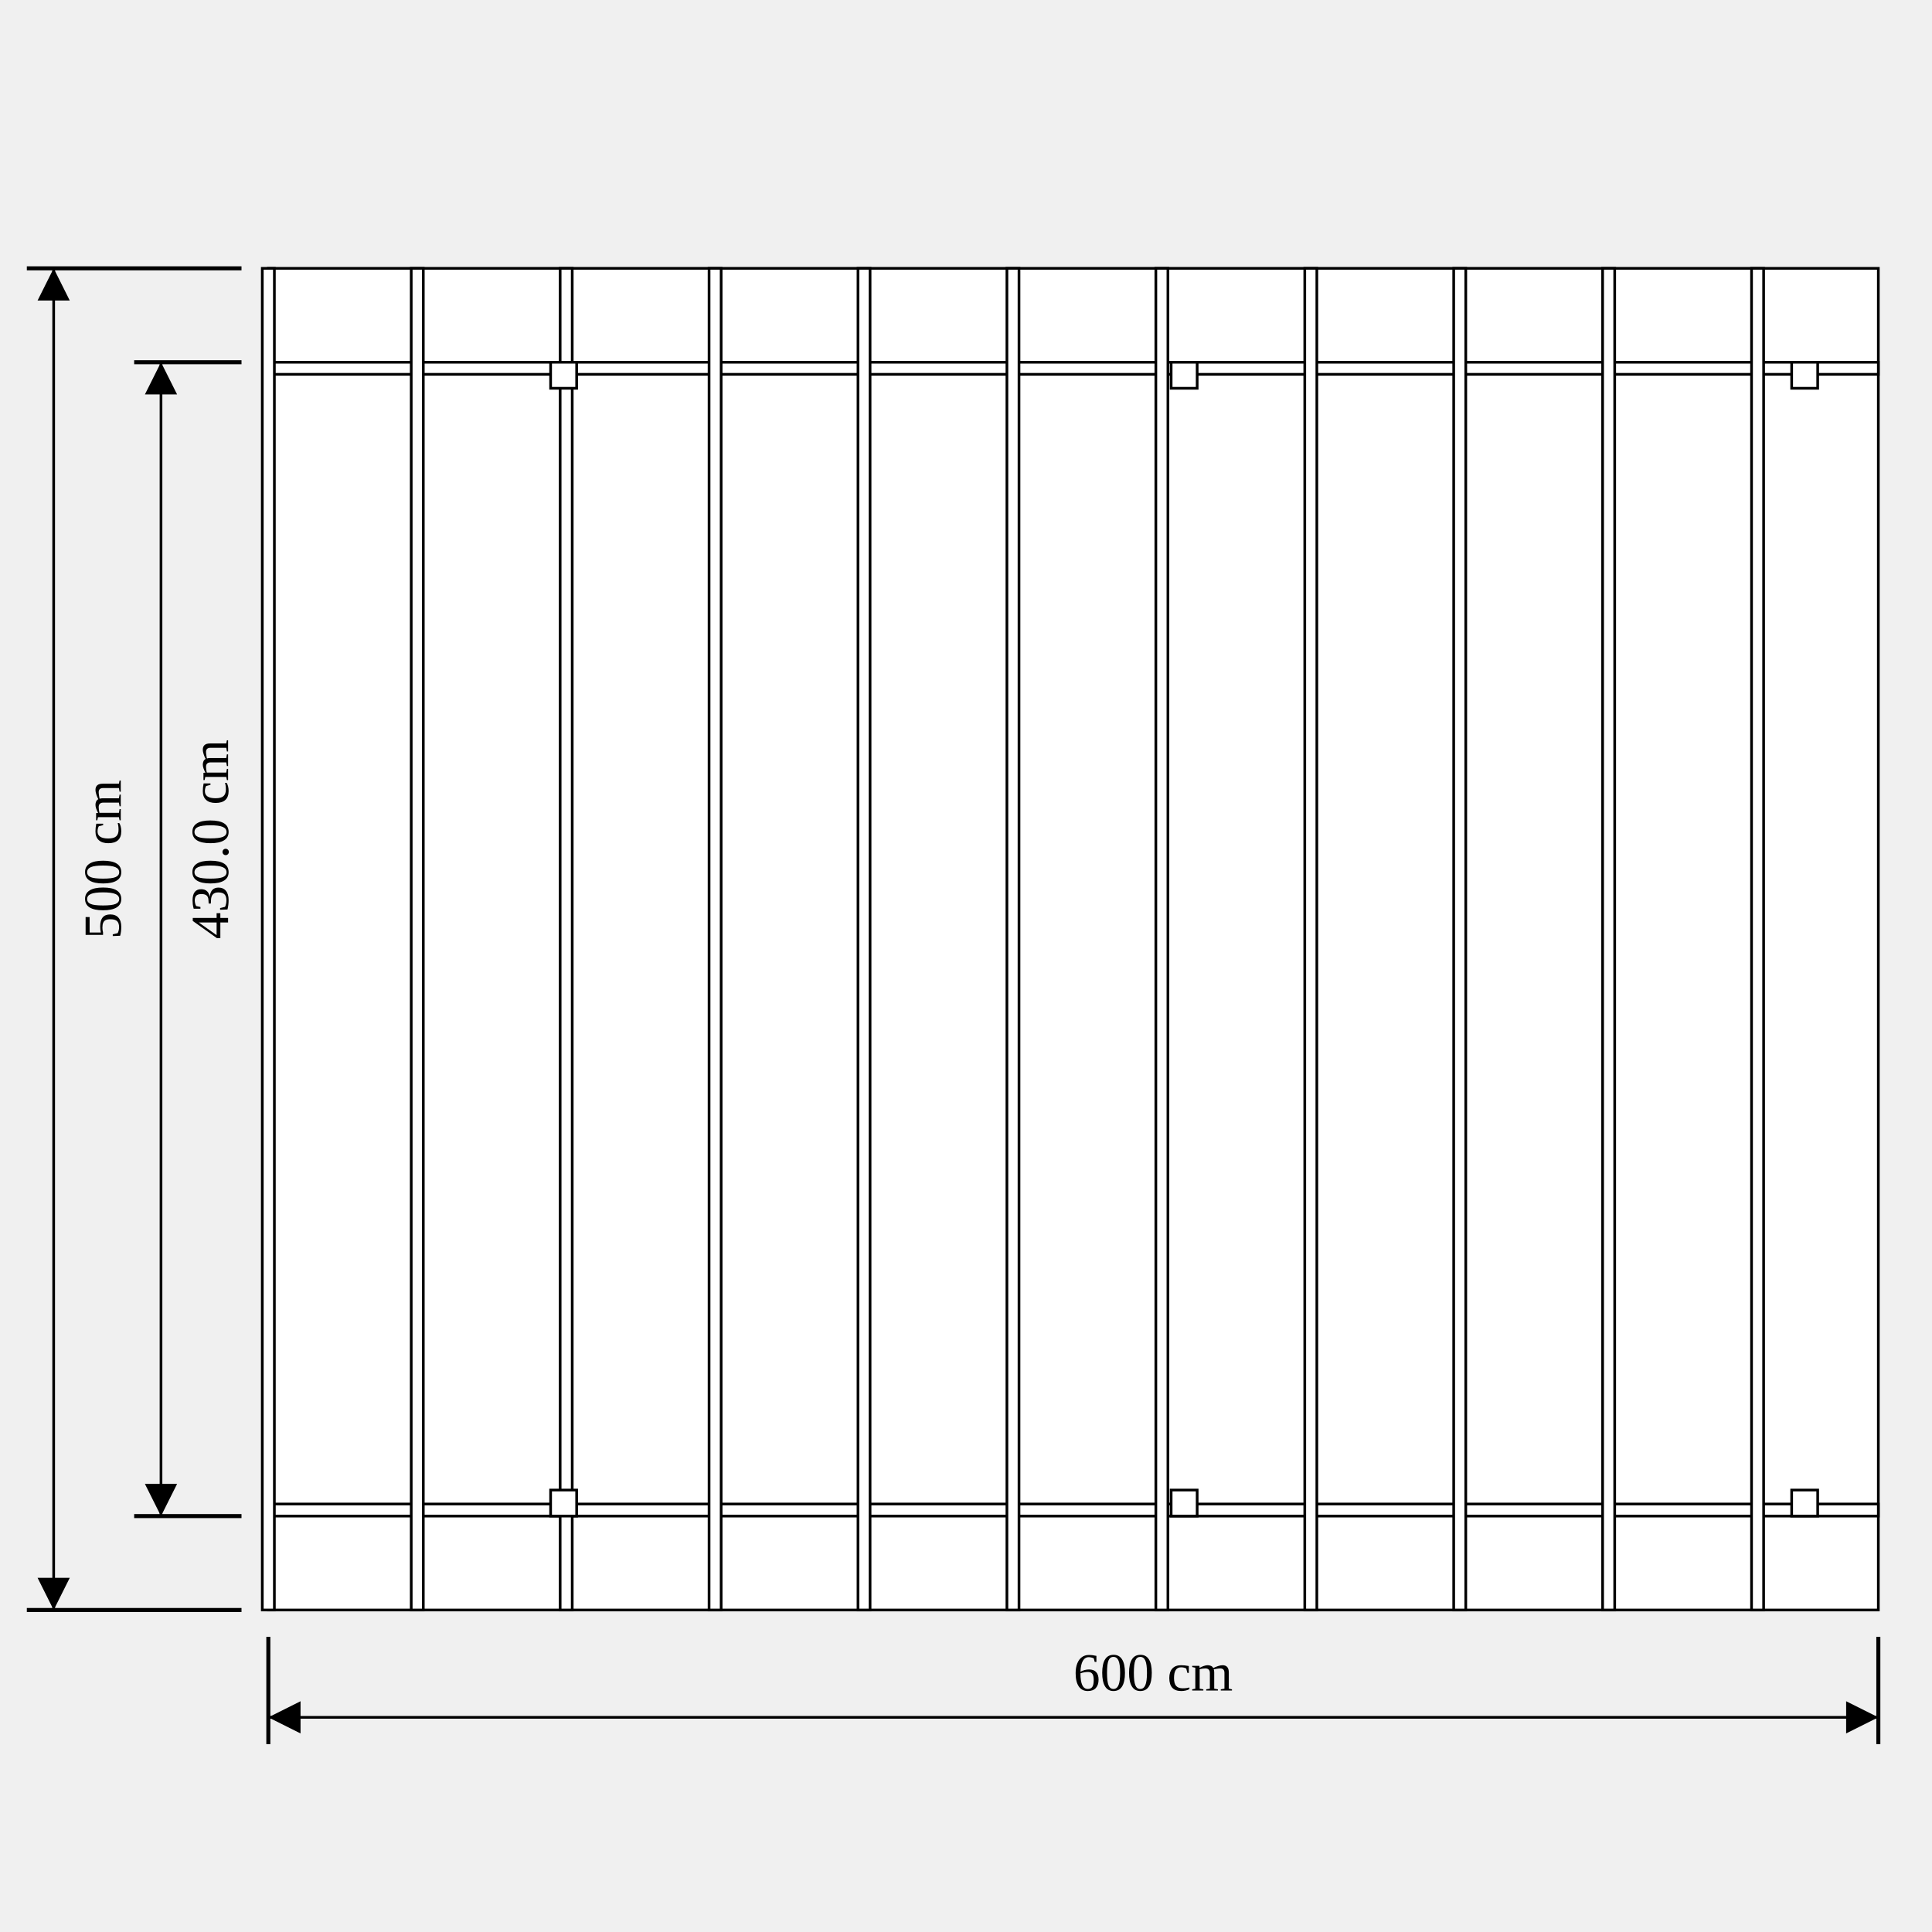
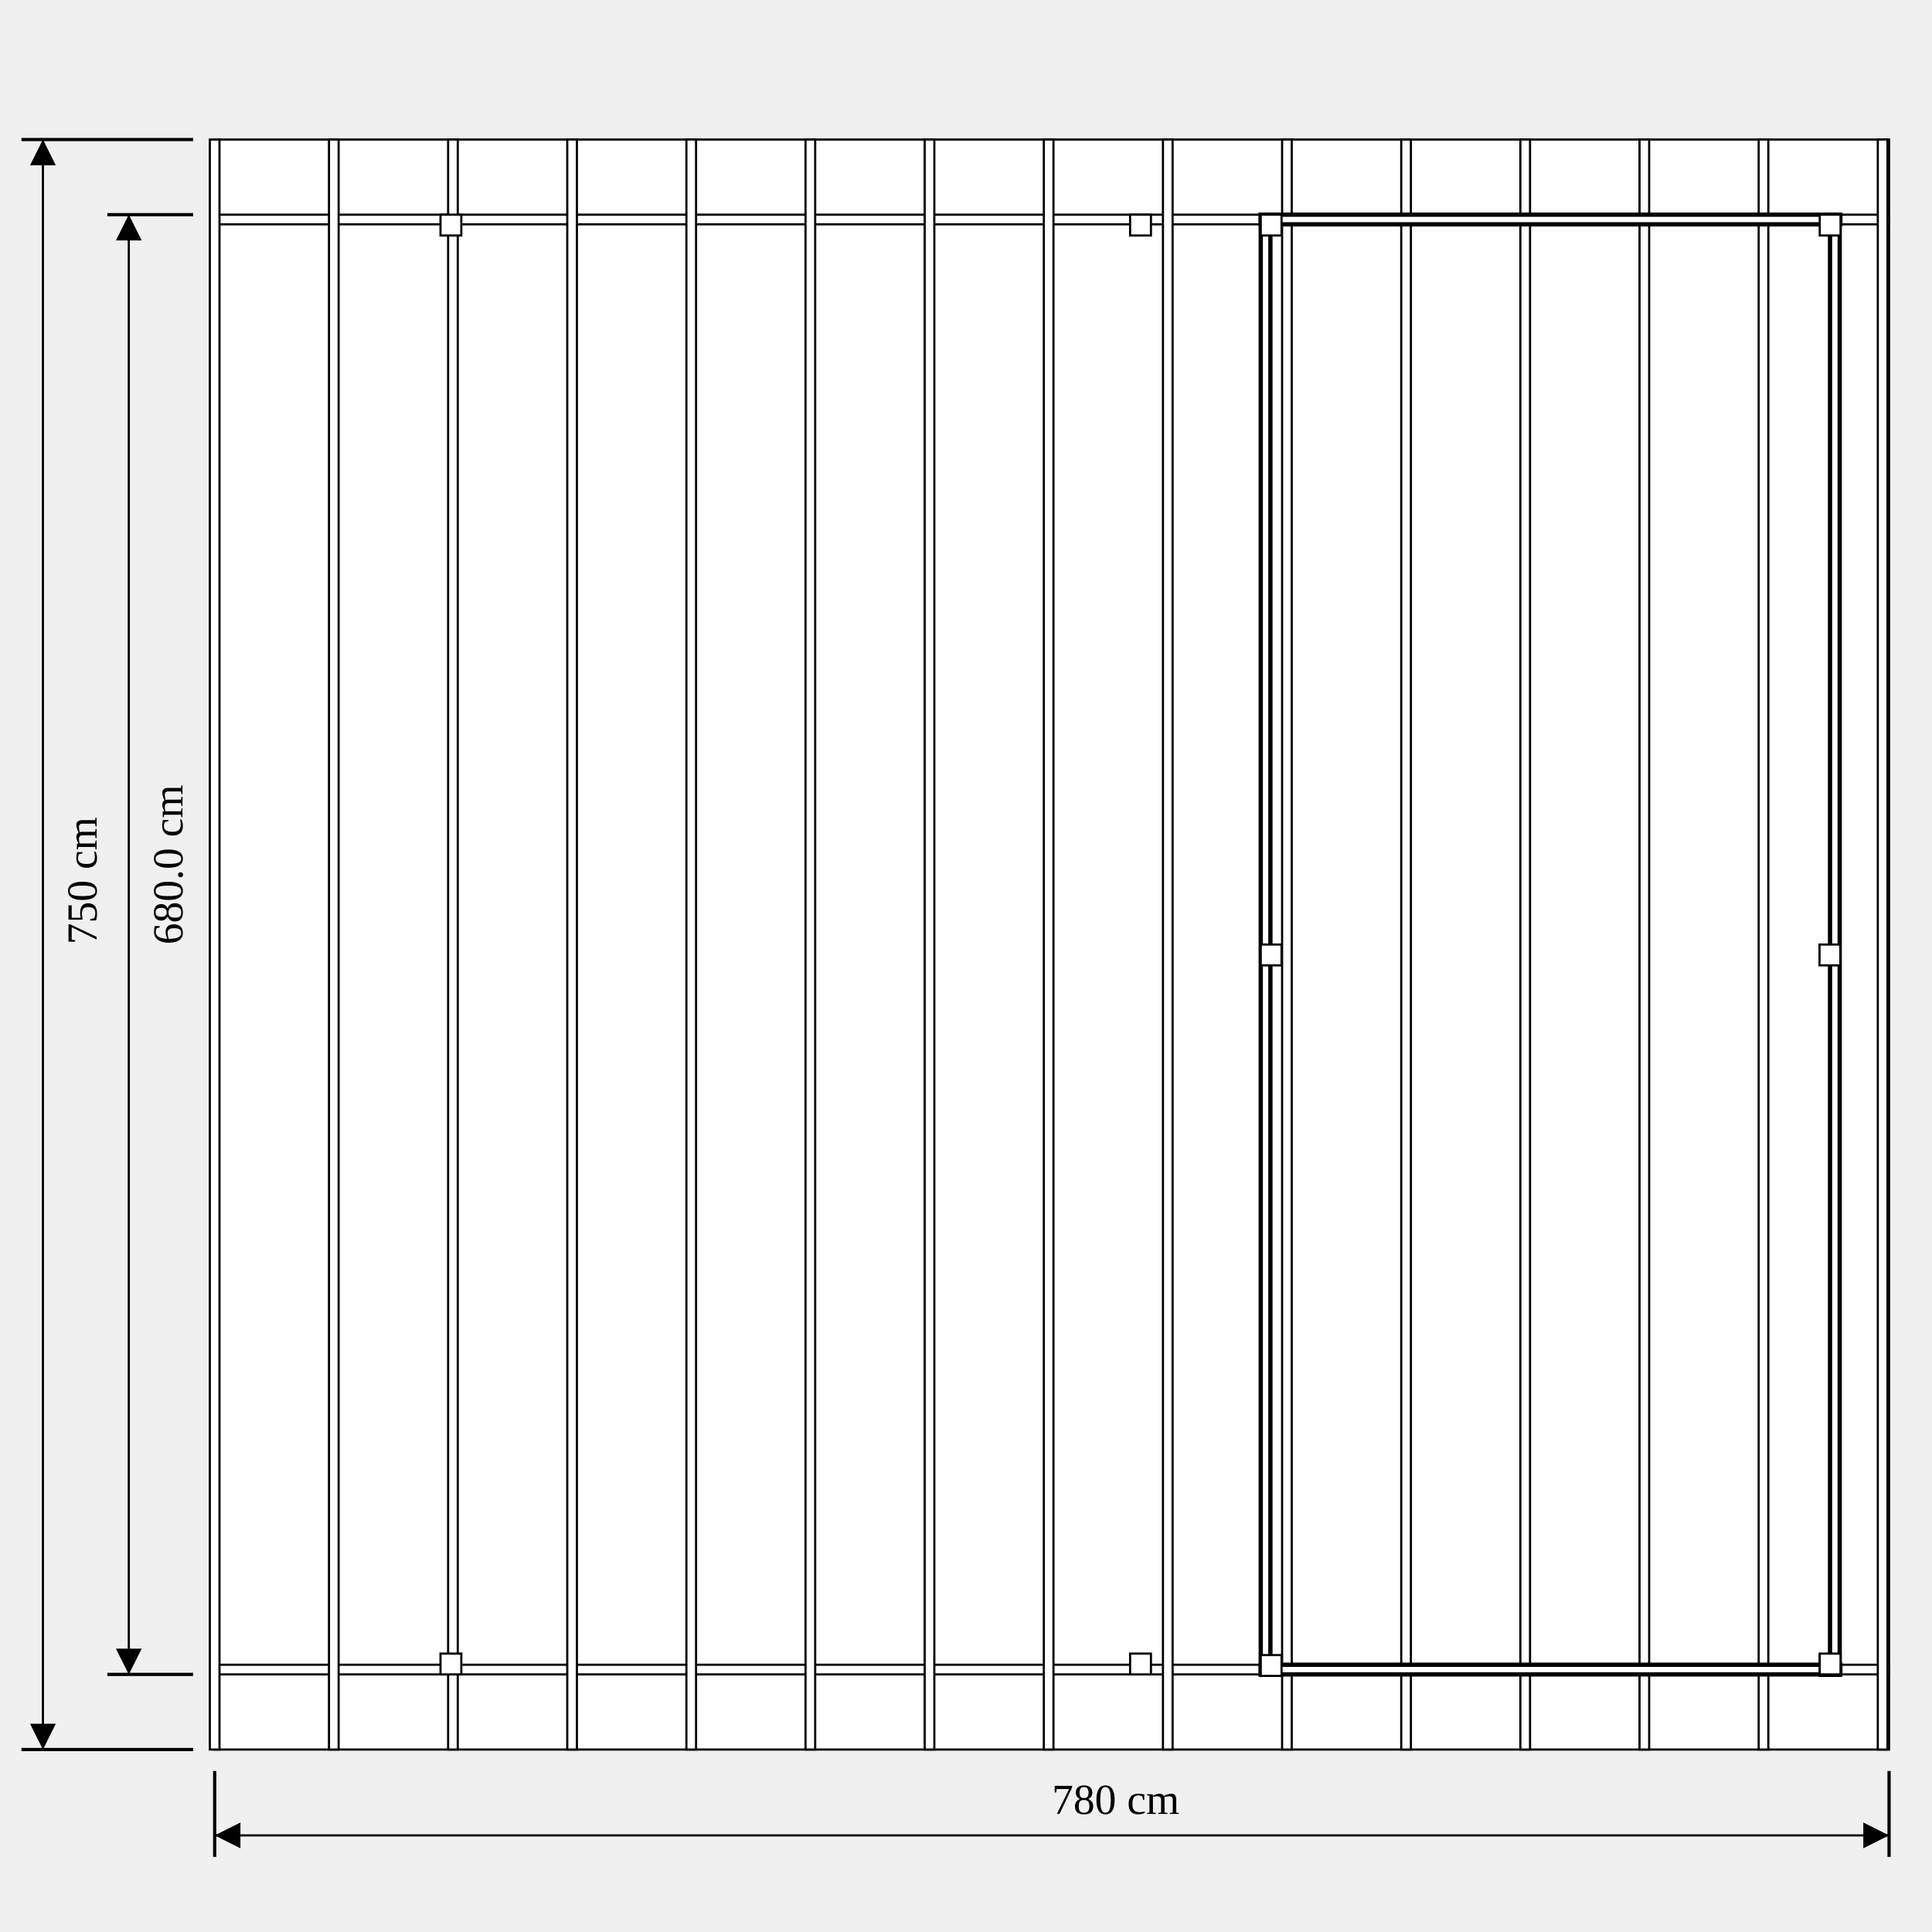
- <svg xmlns="http://www.w3.org/2000/svg" height="500" width="500" viewBox="0 0 7200 6200" preserveAspectRatio="xMidYMid meet">
-   <rect style="fill: white; stroke: black; stroke-width: 10;" x="1000" y="500" width="6000" height="5000" />
-   <rect style="fill: white; stroke: black; stroke-width: 10;" x="1000" y="850" width="6000" height="45" />
-   <rect style="fill: white; stroke: black; stroke-width: 10;" x="1000" y="5105" width="6000" height="45" />
-   <rect style="fill: white; stroke: black; stroke-width: 10;" x="977.5" y="500" width="45" height="5000" />
-   <rect style="fill: white; stroke: black; stroke-width: 10;" x="1532.5" y="500" width="45" height="5000" />
-   <rect style="fill: white; stroke: black; stroke-width: 10;" x="2087.5" y="500" width="45" height="5000" />
-   <rect style="fill: white; stroke: black; stroke-width: 10;" x="2642.5" y="500" width="45" height="5000" />
-   <rect style="fill: white; stroke: black; stroke-width: 10;" x="3197.5" y="500" width="45" height="5000" />
-   <rect style="fill: white; stroke: black; stroke-width: 10;" x="3752.5" y="500" width="45" height="5000" />
-   <rect style="fill: white; stroke: black; stroke-width: 10;" x="4307.5" y="500" width="45" height="5000" />
-   <rect style="fill: white; stroke: black; stroke-width: 10;" x="4862.5" y="500" width="45" height="5000" />
-   <rect style="fill: white; stroke: black; stroke-width: 10;" x="5417.5" y="500" width="45" height="5000" />
-   <rect style="fill: white; stroke: black; stroke-width: 10;" x="5972.5" y="500" width="45" height="5000" />
-   <rect style="fill: white; stroke: black; stroke-width: 10;" x="6527.5" y="500" width="45" height="5000" />
-   <rect style="fill: white; stroke: black; stroke-width: 10;" x="2052" y="850" width="97" height="97" />
-   <rect style="fill: white; stroke: black; stroke-width: 10;" x="6677" y="850" width="97" height="97" />
-   <rect style="fill: white; stroke: black; stroke-width: 10;" x="2052" y="5053" width="97" height="97" />
-   <rect style="fill: white; stroke: black; stroke-width: 10;" x="6677" y="5053" width="97" height="97" />
-   <rect style="fill: white; stroke: black; stroke-width: 10;" x="4364.5" y="850" width="97" height="97" />
-   <rect style="fill: white; stroke: black; stroke-width: 10;" x="4364.5" y="5053" width="97" height="97" />
+ <svg xmlns="http://www.w3.org/2000/svg" height="500" width="500" viewBox="0 0 9000 8700" preserveAspectRatio="xMidYMid meet">
+   <rect style="fill: white; stroke: black; stroke-width: 10;" x="1000" y="500" width="7800" height="7500" />
+   <rect style="fill: white; stroke: black; stroke-width: 10;" x="1000" y="850" width="7800" height="45" />
+   <rect style="fill: white; stroke: black; stroke-width: 10;" x="1000" y="7605" width="7800" height="45" />
+   <rect style="fill: white; stroke: black; stroke-width: 10;" x="977.5" y="500" width="45" height="7500" />
+   <rect style="fill: white; stroke: black; stroke-width: 10;" x="1532.5" y="500" width="45" height="7500" />
+   <rect style="fill: white; stroke: black; stroke-width: 10;" x="2087.5" y="500" width="45" height="7500" />
+   <rect style="fill: white; stroke: black; stroke-width: 10;" x="2642.5" y="500" width="45" height="7500" />
+   <rect style="fill: white; stroke: black; stroke-width: 10;" x="3197.5" y="500" width="45" height="7500" />
+   <rect style="fill: white; stroke: black; stroke-width: 10;" x="3752.5" y="500" width="45" height="7500" />
+   <rect style="fill: white; stroke: black; stroke-width: 10;" x="4307.5" y="500" width="45" height="7500" />
+   <rect style="fill: white; stroke: black; stroke-width: 10;" x="4862.5" y="500" width="45" height="7500" />
+   <rect style="fill: white; stroke: black; stroke-width: 10;" x="5417.5" y="500" width="45" height="7500" />
+   <rect style="fill: white; stroke: black; stroke-width: 10;" x="5972.5" y="500" width="45" height="7500" />
+   <rect style="fill: white; stroke: black; stroke-width: 10;" x="6527.5" y="500" width="45" height="7500" />
+   <rect style="fill: white; stroke: black; stroke-width: 10;" x="7082.5" y="500" width="45" height="7500" />
+   <rect style="fill: white; stroke: black; stroke-width: 10;" x="7637.5" y="500" width="45" height="7500" />
+   <rect style="fill: white; stroke: black; stroke-width: 10;" x="8192.5" y="500" width="45" height="7500" />
+   <rect style="fill: white; stroke: black; stroke-width: 10;" x="8747.5" y="500" width="45" height="7500" />
  <marker id="beginArrow" markerWidth="12" markerHeight="12" refX="0" refY="6" orient="auto">
    <path d="M0,6 L12,0 L12,12 L0,6" />
  </marker>
  <marker id="endArrow" markerWidth="12" markerHeight="12" refX="12" refY="6" orient="auto">
    <path d="M0,0 L12,6 L0,12 L0,0" />
  </marker>
-   <line style="stroke: black; stroke-width: 10; marker-start: url(#beginArrow); marker-end: url(#endArrow)" x1="1000" y1="5900" x2="7000" y2="5900" />
-   <line style="stroke: black; stroke-width: 15;" x1="1000" y1="5600" x2="1000" y2="6000" />
-   <line style="stroke: black; stroke-width: 15;" x1="7000" y1="5600" x2="7000" y2="6000" />
-   <text style="stroke-width: 15" x="4000" y="5800" fill="black" font-size="200" transform="rotate(0 0,0)">600 cm</text>
-   <line style="stroke: black; stroke-width: 10; marker-start: url(#beginArrow); marker-end: url(#endArrow)" x1="200" y1="500" x2="200" y2="5500" />
+   <line style="stroke: black; stroke-width: 10; marker-start: url(#beginArrow); marker-end: url(#endArrow)" x1="1000" y1="8400" x2="8800" y2="8400" />
+   <line style="stroke: black; stroke-width: 15;" x1="1000" y1="8100" x2="1000" y2="8500" />
+   <line style="stroke: black; stroke-width: 15;" x1="8800" y1="8100" x2="8800" y2="8500" />
+   <text style="stroke-width: 15" x="4900" y="8300" fill="black" font-size="200" transform="rotate(0 0,0)">780 cm</text>
+   <line style="stroke: black; stroke-width: 10; marker-start: url(#beginArrow); marker-end: url(#endArrow)" x1="200" y1="500" x2="200" y2="8000" />
  <line style="stroke: black; stroke-width: 15" x1="100" y1="500" x2="900" y2="500" />
-   <line style="stroke: black; stroke-width: 15" x1="100" y1="5500" x2="900" y2="5500" />
-   <text style="stroke-width: 15" x="450" y="3000" fill="black" font-size="200" transform="rotate(-90 450, 3000)">500 cm</text>
-   <line style="stroke: black; stroke-width: 10; marker-start: url(#beginArrow); marker-end: url(#endArrow)" x1="600" y1="850" x2="600" y2="5150" />
+   <line style="stroke: black; stroke-width: 15" x1="100" y1="8000" x2="900" y2="8000" />
+   <text style="stroke-width: 15" x="450" y="4250" fill="black" font-size="200" transform="rotate(-90 450, 4250)">750 cm</text>
+   <line style="stroke: black; stroke-width: 10; marker-start: url(#beginArrow); marker-end: url(#endArrow)" x1="600" y1="850" x2="600" y2="7650" />
  <line style="stroke: black; stroke-width: 15" x1="500" y1="850" x2="900" y2="850" />
-   <line style="stroke: black; stroke-width: 15" x1="500" y1="5150" x2="900" y2="5150" />
-   <text style="stroke-width: 15" x="850" y="3000" fill="black" font-size="200" transform="rotate(-90 850, 3000)">430.0 cm</text>
+   <line style="stroke: black; stroke-width: 15" x1="500" y1="7650" x2="900" y2="7650" />
+   <text style="stroke-width: 15" x="850" y="4250" fill="black" font-size="200" transform="rotate(-90 850, 4250)">680.0 cm</text>
+   <rect style="fill: white; stroke: black; stroke-width: 20;" x="5873" y="850" width="2700" height="45" />
+   <rect style="fill: white; stroke: black; stroke-width: 20;" x="5873" y="7605" width="2700" height="45" />
+   <rect style="fill: white; stroke: black; stroke-width: 20;" x="5873" y="850" width="45" height="6800" />
+   <rect style="fill: white; stroke: black; stroke-width: 20;" x="8525" y="850" width="45" height="6800" />
+   <rect style="fill: white; stroke: black; stroke-width: 10" x="8477" y="7560" width="97" height="97" />
+   <rect style="fill: white; stroke: black; stroke-width: 10;" x="5873" y="7560" width="97" height="97" />
+   <rect style="fill: white; stroke: black; stroke-width: 10;" x="5873" y="850" width="97" height="97" />
+   <rect style="fill: white; stroke: black; stroke-width: 10;" x="5873" y="4250" width="97" height="97" />
+   <rect style="fill: white; stroke: black; stroke-width: 10;" x="8476" y="4250" width="97" height="97" />
+   <rect style="fill: white; stroke: black; stroke-width: 10;" x="2052" y="850" width="97" height="97" />
+   <rect style="fill: white; stroke: black; stroke-width: 10;" x="8477" y="850" width="97" height="97" />
+   <rect style="fill: white; stroke: black; stroke-width: 10;" x="2052" y="7553" width="97" height="97" />
+   <rect style="fill: white; stroke: black; stroke-width: 10;" x="8477" y="7553" width="97" height="97" />
+   <rect style="fill: white; stroke: black; stroke-width: 10;" x="5264.5" y="850" width="97" height="97" />
+   <rect style="fill: white; stroke: black; stroke-width: 10;" x="5264.5" y="7553" width="97" height="97" />
</svg>
